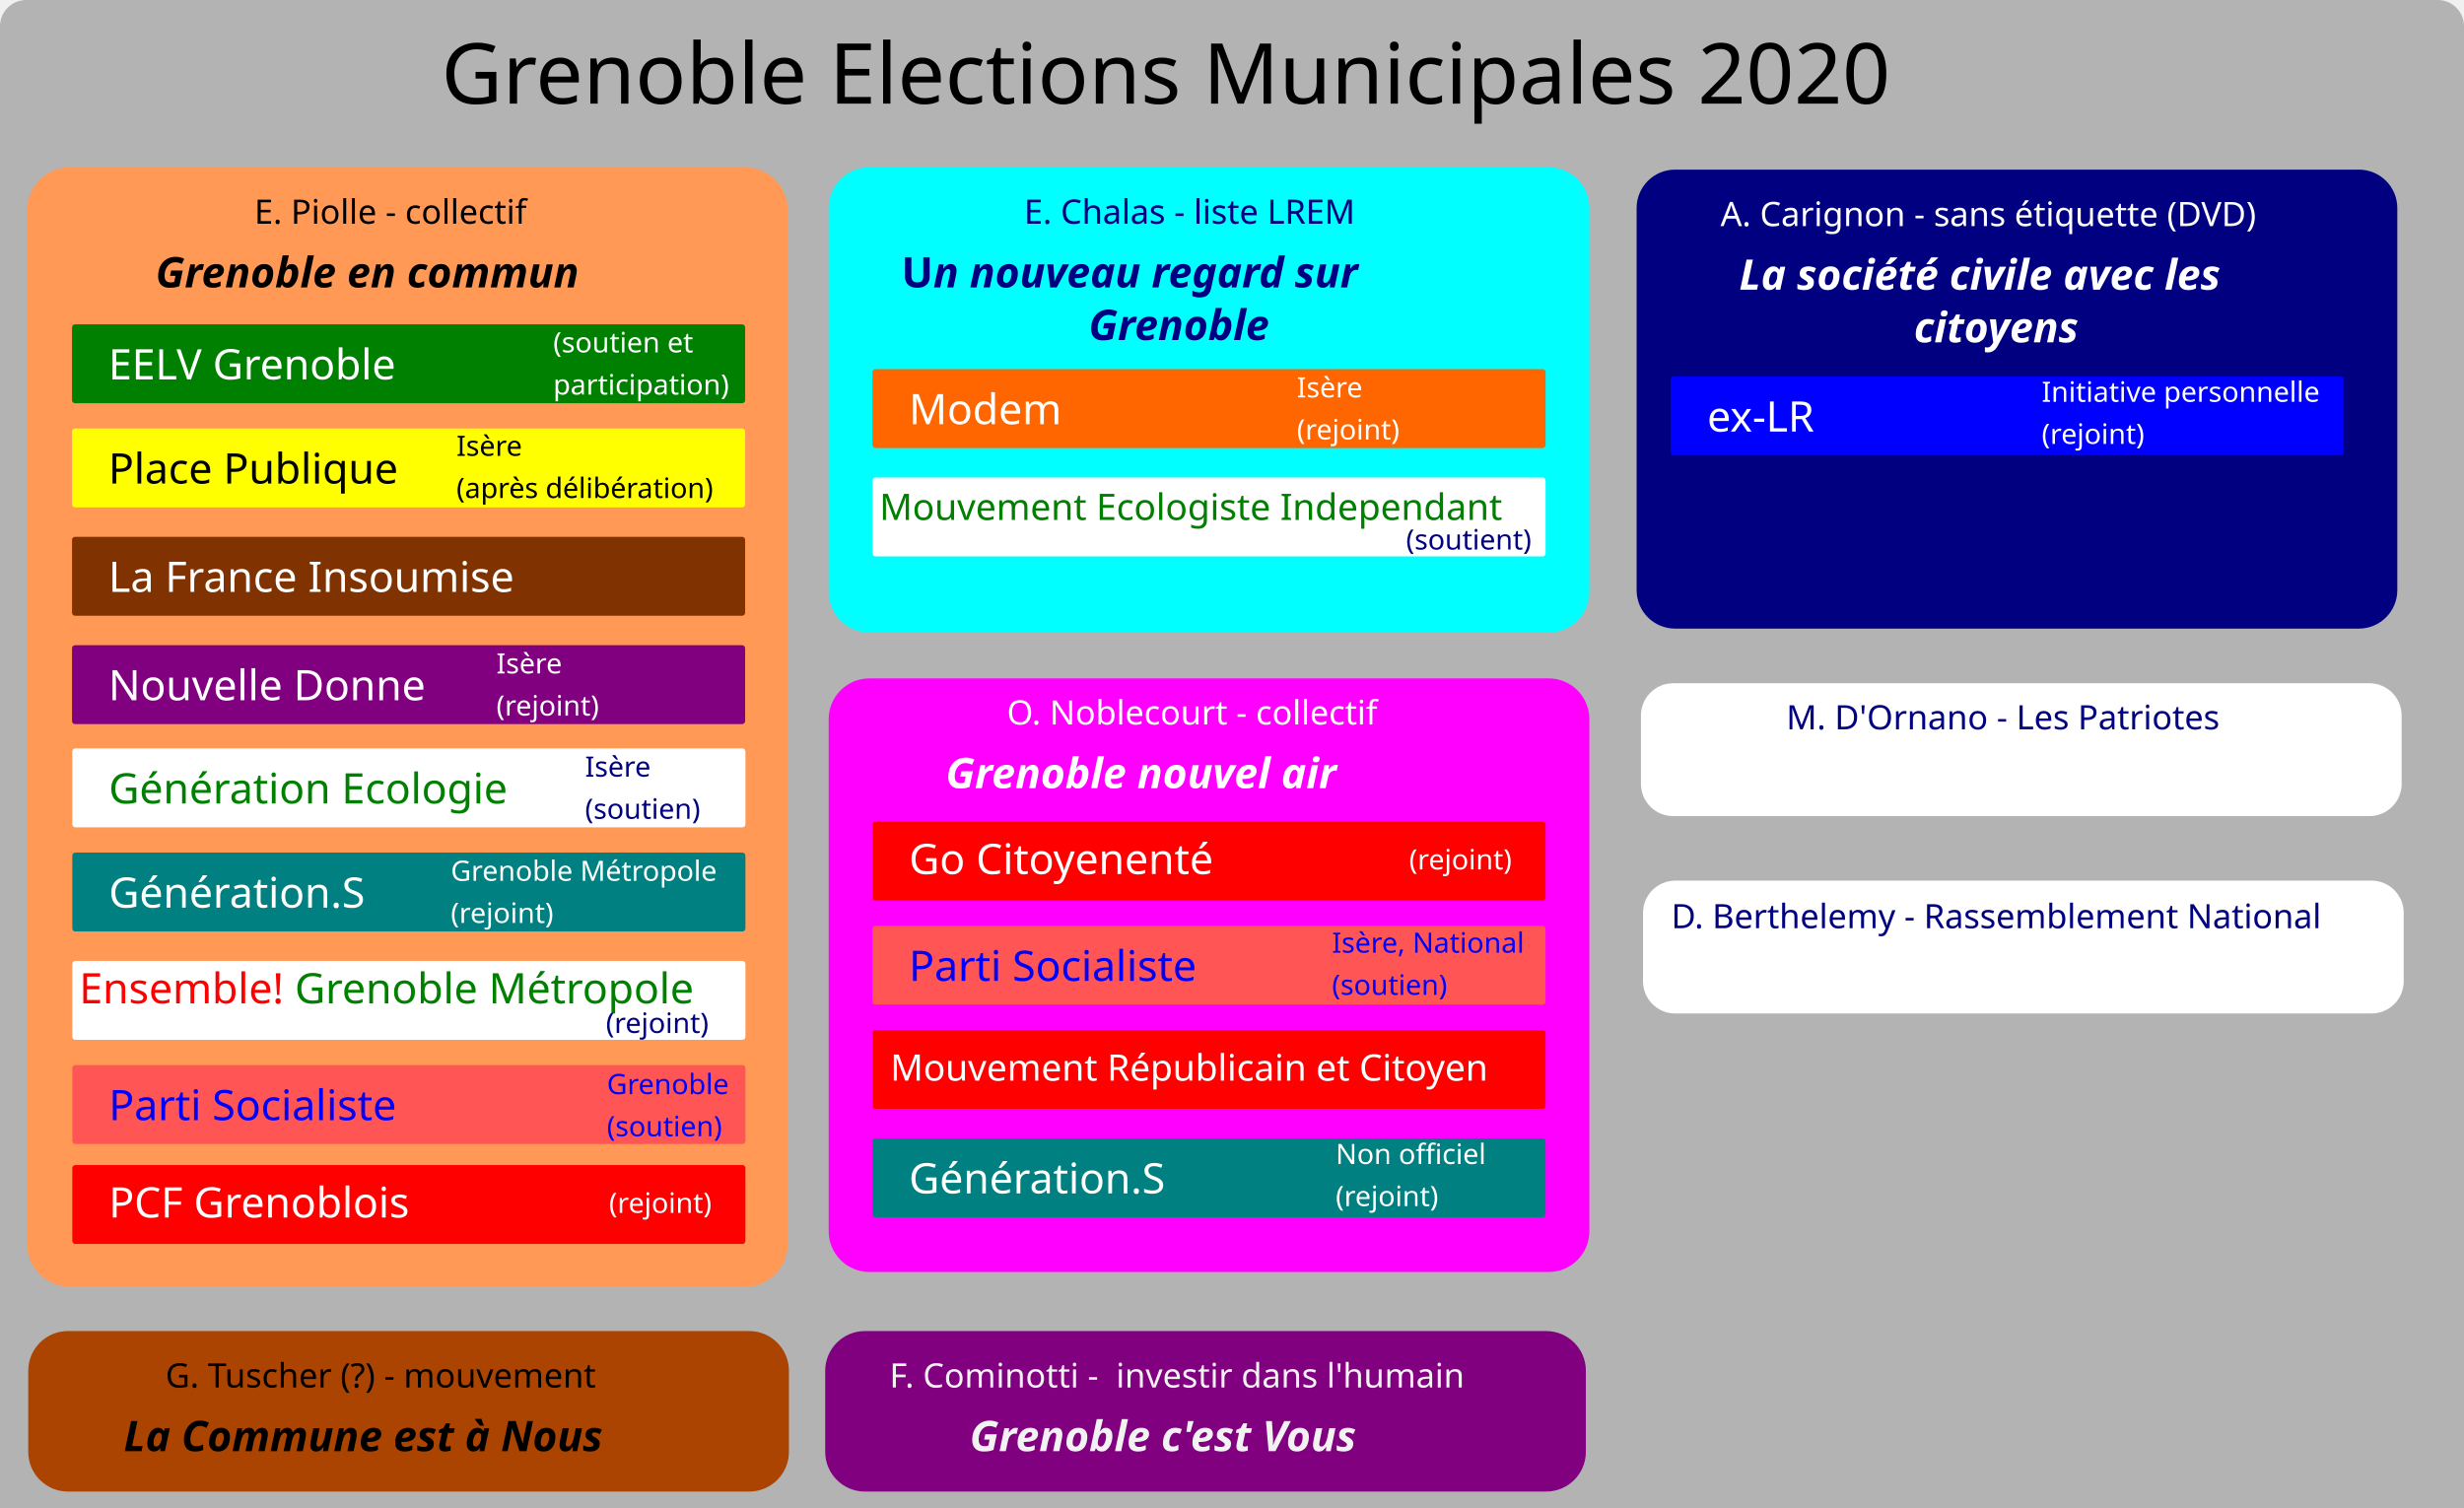
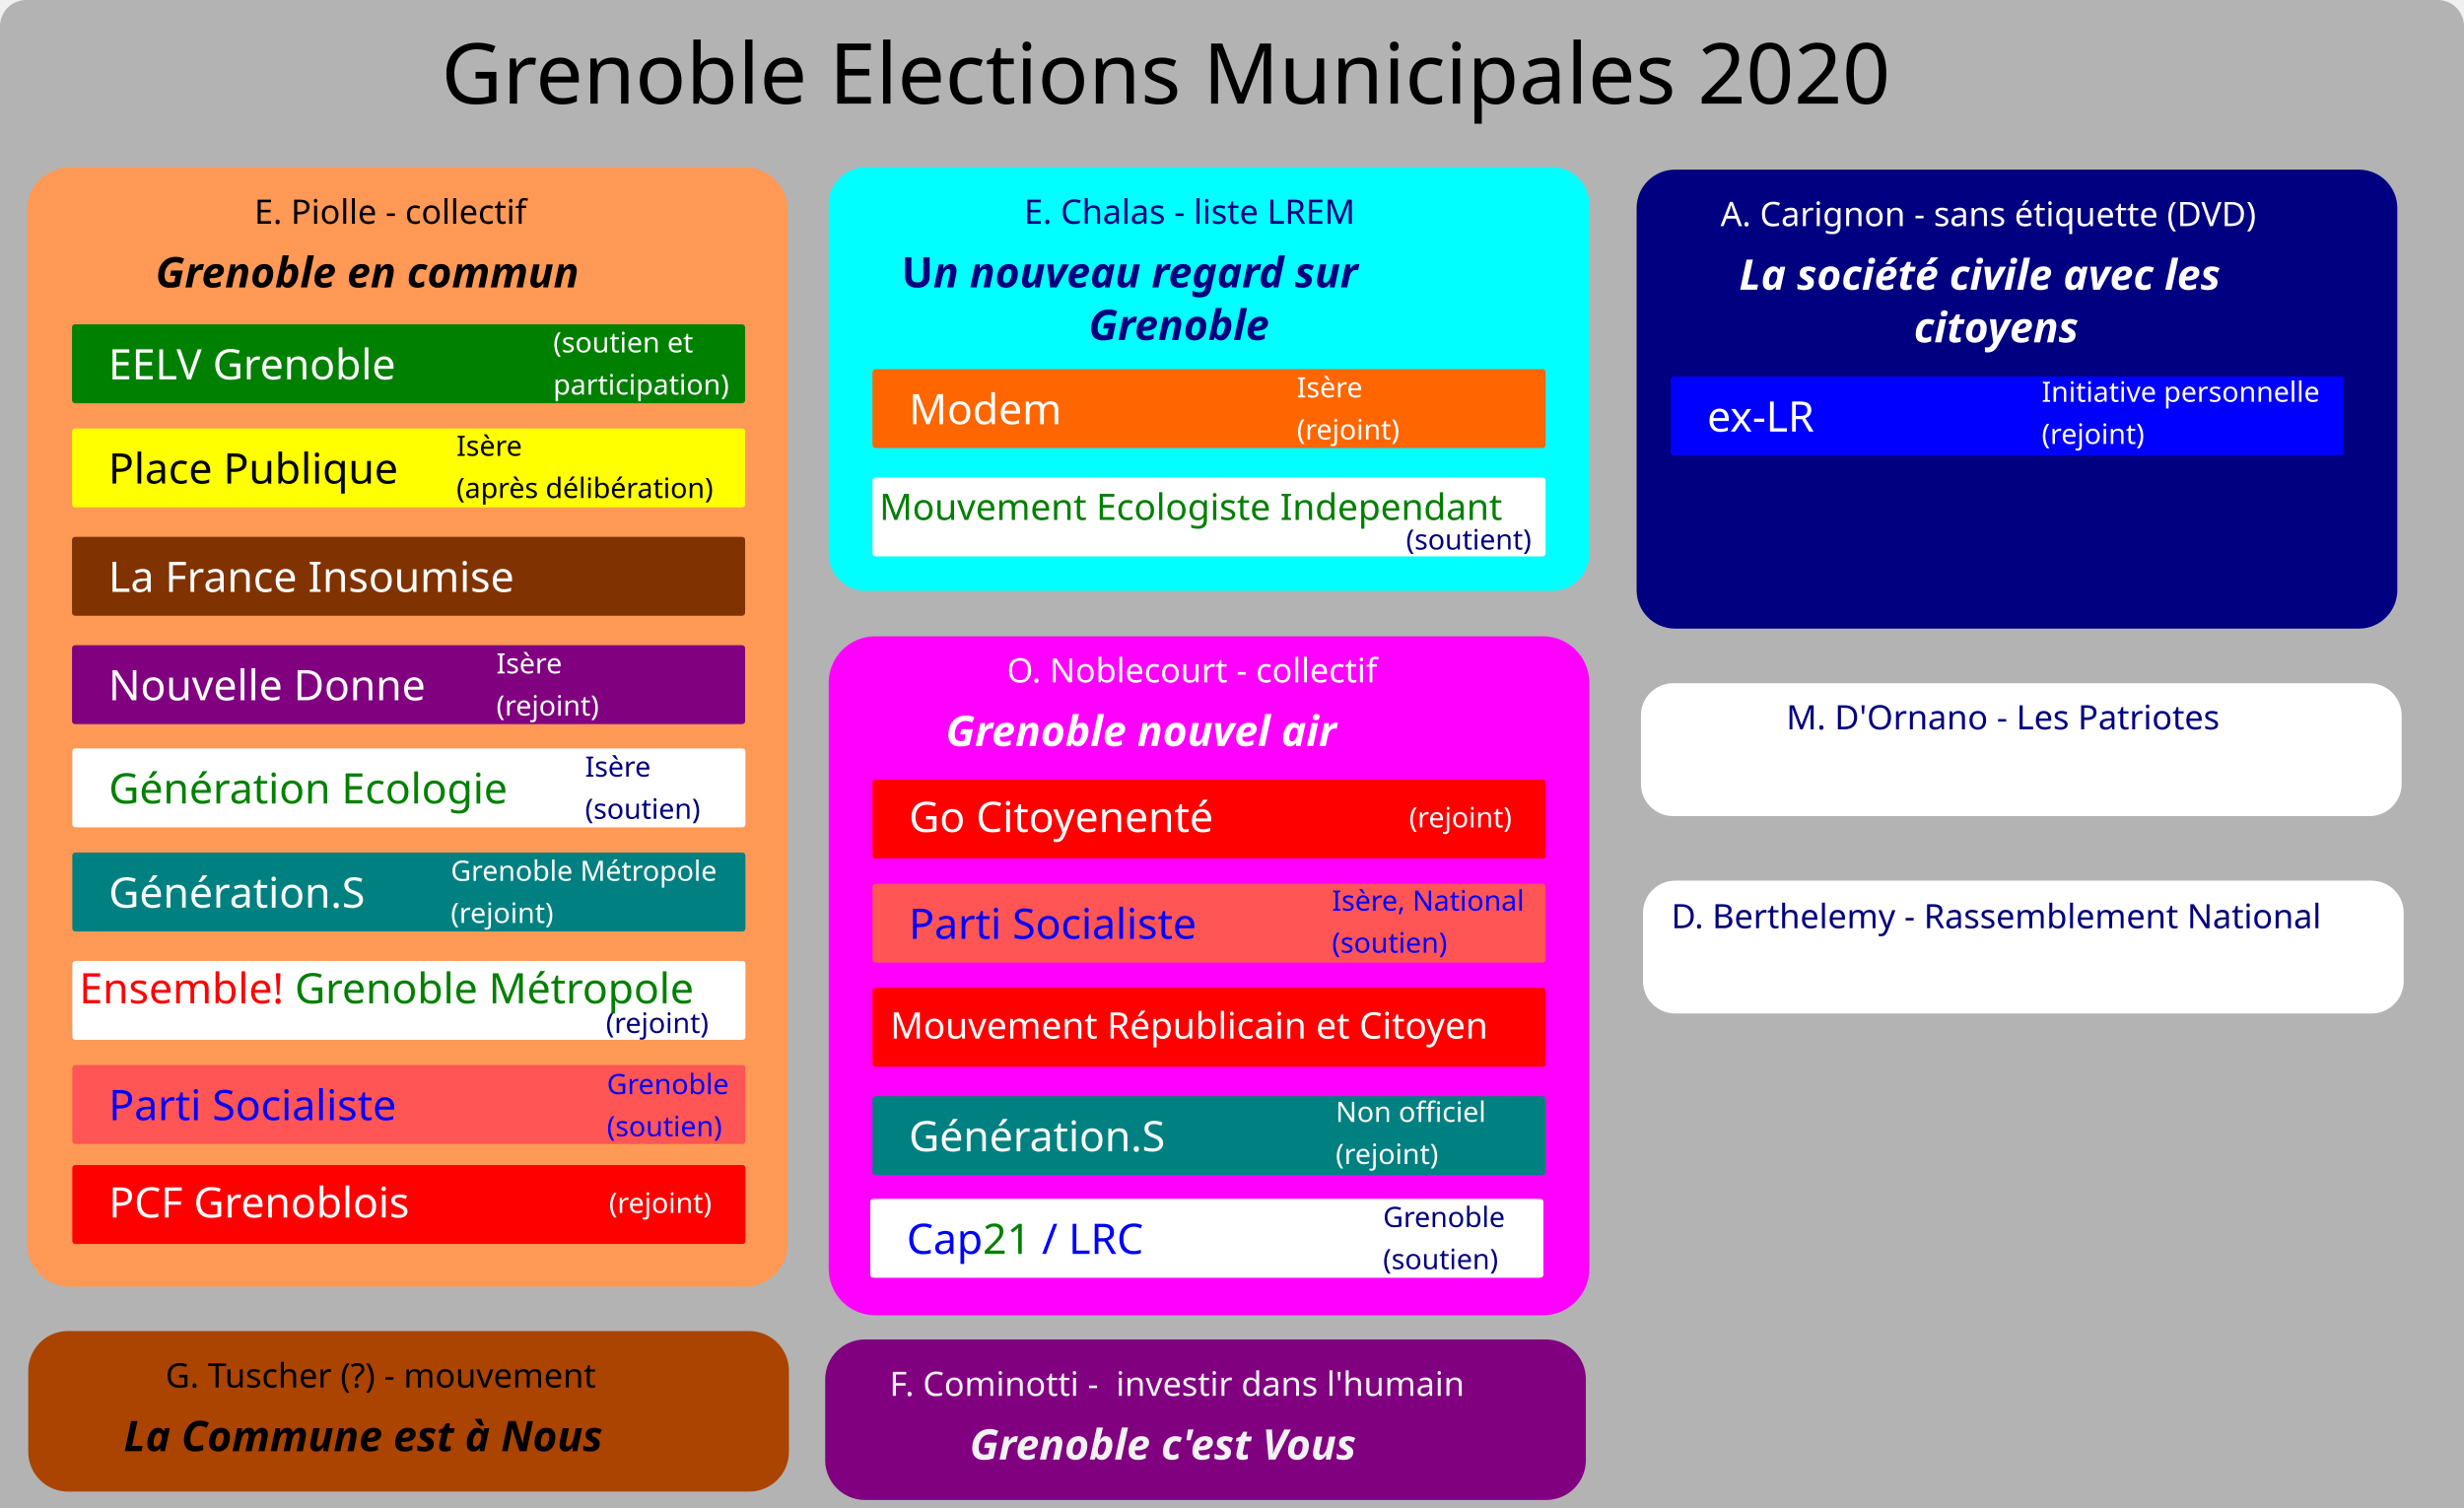
<svg xmlns="http://www.w3.org/2000/svg" width="309.641mm" height="189.4mm" viewBox="0 0 309.641 189.4" version="1.1" id="svg8">
  <defs id="defs2">
    <marker style="overflow:visible;" id="Arrow2Lend" refX="0.0" refY="0.0" orient="auto">
      <path transform="scale(1.1) rotate(180) translate(1,0)" d="M 8.719,4.034 L -2.207,0.016 L 8.719,-4.002 C 6.973,-1.63 6.983,1.616 8.719,4.034 z " style="fill-rule:evenodd;stroke-width:0.625;stroke-linejoin:round;stroke:#000000;stroke-opacity:1;fill:#000000;fill-opacity:1" id="path1338" />
    </marker>
    <marker style="overflow:visible" id="Arrow2Lstart" refX="0.0" refY="0.0" orient="auto">
      <path transform="scale(1.1) translate(1,0)" d="M 8.719,4.034 L -2.207,0.016 L 8.719,-4.002 C 6.973,-1.63 6.983,1.616 8.719,4.034 z " style="fill-rule:evenodd;stroke-width:0.625;stroke-linejoin:round;stroke:#000000;stroke-opacity:1;fill:#000000;fill-opacity:1" id="path1335" />
    </marker>
  </defs>
  <g transform="translate(-3.993841,-8.021178)" id="layer1">
    <rect ry="3.296" y="8.021" x="3.994" height="210.279" width="309.641" id="rect1052" style="fill:#b3b3b3;stroke-width:0.276" />
    <text xml:space="preserve" style="font-style:normal;font-weight:normal;font-size:10.583px;line-height:1.25;font-family:sans-serif;fill:#000000;fill-opacity:1;stroke:none;stroke-width:0.265" x="59.446" y="21.039" id="text12">
      <tspan id="tspan10" x="59.446" y="21.039" style="stroke-width:0.265">Grenoble Elections Municipales 2020</tspan>
    </text>
    <rect style="fill:#ff9955;fill-rule:evenodd;stroke-width:0.239" id="rect14" width="95.592" height="140.675" x="7.399" y="29.043" ry="5.389" />
    <text xml:space="preserve" style="font-style:normal;font-weight:normal;font-size:5.292px;line-height:1.25;font-family:sans-serif;fill:#000000;fill-opacity:1;stroke:none;stroke-width:0.265" x="23.552" y="44.137" id="text18">
      <tspan id="tspan16" x="23.552" y="44.137" style="font-style:italic;font-variant:normal;font-weight:bold;font-stretch:normal;font-family:sans-serif;-inkscape-font-specification:'sans-serif Bold Italic';stroke-width:0.265">Grenoble en commun</tspan>
    </text>
    <text xml:space="preserve" style="font-style:normal;font-weight:normal;font-size:4.233px;line-height:1.25;font-family:sans-serif;fill:#000000;fill-opacity:1;stroke:none;stroke-width:0.265" x="35.961" y="36.133" id="text22">
      <tspan id="tspan20" x="35.961" y="36.133" style="stroke-width:0.265">E. Piolle - collectif</tspan>
    </text>
-     <rect ry="5.101" y="29.043" x="108.131" height="58.464" width="95.592" id="rect14-2" style="fill:#00ffff;fill-rule:evenodd;stroke-width:0.154" />
+     <rect ry="4.644" y="29.043" x="108.131" height="53.225" width="95.592" id="rect14-2" style="fill:#00ffff;fill-rule:evenodd;stroke-width:0.147" />
    <text id="text18-9" y="44.137" x="155.584" style="font-style:normal;font-weight:normal;font-size:5.292px;line-height:1.25;font-family:sans-serif;text-align:center;text-anchor:middle;fill:#000080;fill-opacity:1;stroke:none;stroke-width:0.265" xml:space="preserve">
      <tspan style="font-style:normal;font-variant:normal;font-weight:bold;font-stretch:normal;font-family:sans-serif;-inkscape-font-specification:'sans-serif Bold';text-align:center;text-anchor:middle;fill:#000080;stroke-width:0.265" y="44.137" x="155.584" id="tspan16-8">U<tspan style="font-style:italic;font-variant:normal;font-weight:bold;font-stretch:normal;font-family:sans-serif;-inkscape-font-specification:'sans-serif Bold Italic';fill:#000080" id="tspan53">n nouveau regard sur</tspan>
      </tspan>
      <tspan style="font-style:italic;font-variant:normal;font-weight:bold;font-stretch:normal;font-family:sans-serif;-inkscape-font-specification:'sans-serif Bold Italic';text-align:center;text-anchor:middle;fill:#000080;stroke-width:0.265" y="50.751" x="155.584" id="tspan51">Grenoble</tspan>
    </text>
    <text id="text22-2" y="36.133" x="132.687" style="font-style:normal;font-weight:normal;font-size:4.233px;line-height:1.25;font-family:sans-serif;fill:#000080;fill-opacity:1;stroke:none;stroke-width:0.265" xml:space="preserve">
      <tspan style="fill:#000080;stroke-width:0.265" y="36.133" x="132.687" id="tspan20-0">E. Chalas - liste LREM</tspan>
    </text>
    <rect style="fill:#000080;fill-rule:evenodd;stroke-width:0.153" id="rect14-2-5" width="95.592" height="57.678" x="209.661" y="29.337" ry="4.829" />
    <text xml:space="preserve" style="font-style:normal;font-weight:normal;font-size:5.292px;line-height:1.25;font-family:sans-serif;text-align:center;text-anchor:middle;fill:#ffffff;fill-opacity:1;stroke:none;stroke-width:0.265" x="258.285" y="44.43" id="text18-9-8">
      <tspan id="tspan51-5" x="258.285" y="44.43" style="font-style:italic;font-variant:normal;font-weight:bold;font-stretch:normal;font-family:sans-serif;-inkscape-font-specification:'sans-serif Bold Italic';text-align:center;text-anchor:middle;fill:#ffffff;stroke-width:0.265">La société civile avec les </tspan>
      <tspan id="tspan93" x="258.285" y="51.045" style="font-style:italic;font-variant:normal;font-weight:bold;font-stretch:normal;font-family:sans-serif;-inkscape-font-specification:'sans-serif Bold Italic';text-align:center;text-anchor:middle;fill:#ffffff;stroke-width:0.265">citoyens</tspan>
    </text>
    <text xml:space="preserve" style="font-style:normal;font-weight:normal;font-size:4.233px;line-height:1.25;font-family:sans-serif;fill:#ffffff;fill-opacity:1;stroke:none;stroke-width:0.265" x="220.205" y="36.426" id="text22-2-1">
      <tspan id="tspan20-0-3" x="220.205" y="36.426" style="fill:#ffffff;stroke-width:0.265">A. Carignon - sans étiquette (DVD)</tspan>
    </text>
-     <rect style="fill:#ff00ff;fill-rule:evenodd;stroke-width:0.174" id="rect14-2-2" width="95.592" height="74.589" x="108.131" y="93.271" ry="5.109" />
-     <text xml:space="preserve" style="font-style:normal;font-weight:normal;font-size:5.292px;line-height:1.25;font-family:sans-serif;text-align:center;text-anchor:middle;fill:#ffffff;fill-opacity:1;stroke:none;stroke-width:0.265" x="155.65" y="107.067" id="text18-9-1">
-       <tspan id="tspan51-1" x="155.65" y="107.067" style="font-style:italic;font-variant:normal;font-weight:bold;font-stretch:normal;font-family:sans-serif;-inkscape-font-specification:'sans-serif Bold Italic';text-align:center;text-anchor:middle;fill:#ffffff;stroke-width:0.265">Grenoble nouvel air<tspan style="font-style:normal;font-variant:normal;font-weight:bold;font-stretch:normal;font-family:sans-serif;-inkscape-font-specification:'sans-serif Bold';text-align:center;text-anchor:middle;fill:#ffffff;stroke-width:0.265" id="tspan128" />
+     <rect style="fill:#ff00ff;fill-rule:evenodd;stroke-width:0.186" id="rect14-2-2" width="95.592" height="85.329" x="108.131" y="87.979" ry="5.845" />
+     <text xml:space="preserve" style="font-style:normal;font-weight:normal;font-size:5.292px;line-height:1.25;font-family:sans-serif;text-align:center;text-anchor:middle;fill:#ffffff;fill-opacity:1;stroke:none;stroke-width:0.265" x="155.65" y="101.776" id="text18-9-1">
+       <tspan id="tspan51-1" x="155.65" y="101.776" style="font-style:italic;font-variant:normal;font-weight:bold;font-stretch:normal;font-family:sans-serif;-inkscape-font-specification:'sans-serif Bold Italic';text-align:center;text-anchor:middle;fill:#ffffff;stroke-width:0.265">Grenoble nouvel air<tspan style="font-style:normal;font-variant:normal;font-weight:bold;font-stretch:normal;font-family:sans-serif;-inkscape-font-specification:'sans-serif Bold';text-align:center;text-anchor:middle;fill:#ffffff;stroke-width:0.265" id="tspan128" />
      </tspan>
    </text>
-     <text xml:space="preserve" style="font-style:normal;font-weight:normal;font-size:4.233px;line-height:1.25;font-family:sans-serif;fill:#ffffff;fill-opacity:1;stroke:none;stroke-width:0.265" x="130.525" y="99.063" id="text22-2-8">
-       <tspan id="tspan20-0-7" x="130.525" y="99.063" style="fill:#ffffff;stroke-width:0.265">O. Noblecourt - collectif</tspan>
+     <text xml:space="preserve" style="font-style:normal;font-weight:normal;font-size:4.233px;line-height:1.25;font-family:sans-serif;fill:#ffffff;fill-opacity:1;stroke:none;stroke-width:0.265" x="130.525" y="93.772" id="text22-2-8">
+       <tspan id="tspan20-0-7" x="130.525" y="93.772" style="fill:#ffffff;stroke-width:0.265">O. Noblecourt - collectif</tspan>
    </text>
    <rect ry="0.38" y="48.777" x="13.044" height="9.914" width="84.589" id="rect14-3" style="fill:#008000;fill-rule:evenodd;stroke-width:0.06" />
    <text xml:space="preserve" style="font-style:normal;font-weight:normal;font-size:5.292px;line-height:1.25;font-family:sans-serif;fill:#000000;fill-opacity:1;stroke:none;stroke-width:0.265" x="17.616" y="55.696" id="text125">
      <tspan id="tspan123" x="17.616" y="55.696" style="fill:#ffffff;stroke-width:0.265">EELV Grenoble</tspan>
    </text>
    <rect style="fill:#ffff00;fill-rule:evenodd;stroke-width:0.06" id="rect14-3-9" width="84.589" height="9.914" x="13.044" y="61.866" ry="0.38" />
    <text id="text125-1" y="68.785" x="17.616" style="font-style:normal;font-weight:normal;font-size:5.292px;line-height:1.25;font-family:sans-serif;fill:#000000;fill-opacity:1;stroke:none;stroke-width:0.265" xml:space="preserve">
      <tspan style="fill:#000000;stroke-width:0.265" y="68.785" x="17.616" id="tspan123-7">Place Publique</tspan>
    </text>
    <text xml:space="preserve" style="font-size:4.233px;line-height:1.25;font-family:sans-serif;stroke-width:0.265" x="61.357" y="65.307" id="text150">
      <tspan id="tspan148" x="61.357" y="65.307" style="font-size:3.528px;stroke-width:0.265">Isère</tspan>
      <tspan x="61.357" y="70.598" style="font-size:3.528px;stroke-width:0.265" id="tspan152">(après délibération)</tspan>
    </text>
    <rect ry="0.38" y="75.483" x="13.044" height="9.914" width="84.589" id="rect14-3-9-0" style="fill:#803300;fill-rule:evenodd;stroke-width:0.06" />
    <text xml:space="preserve" style="font-style:normal;font-weight:normal;font-size:5.292px;line-height:1.25;font-family:sans-serif;fill:#ffffff;fill-opacity:1;stroke:none;stroke-width:0.265" x="17.616" y="82.403" id="text125-1-9">
      <tspan id="tspan123-7-5" x="17.616" y="82.403" style="fill:#ffffff;stroke-width:0.265">La France Insoumise</tspan>
    </text>
    <rect style="fill:#800080;fill-rule:evenodd;stroke-width:0.06" id="rect14-3-9-0-0" width="84.589" height="9.914" x="13.044" y="89.101" ry="0.38" />
    <text id="text125-1-9-3" y="96.02" x="17.616" style="font-style:normal;font-weight:normal;font-size:5.292px;line-height:1.25;font-family:sans-serif;fill:#ffffff;fill-opacity:1;stroke:none;stroke-width:0.265" xml:space="preserve">
      <tspan style="fill:#ffffff;stroke-width:0.265" y="96.02" x="17.616" id="tspan123-7-5-9">Nouvelle Donne</tspan>
    </text>
    <text id="text150-3" y="92.65" x="66.366" style="font-size:4.233px;line-height:1.25;font-family:sans-serif;fill:#ffffff;stroke-width:0.265" xml:space="preserve">
      <tspan style="font-size:3.528px;fill:#ffffff;stroke-width:0.265" y="92.65" x="66.366" id="tspan148-7">Isère</tspan>
      <tspan id="tspan152-8" style="font-size:3.528px;fill:#ffffff;stroke-width:0.265" y="97.942" x="66.366">(rejoint)</tspan>
    </text>
    <rect ry="0.38" y="102.071" x="13.081" height="9.914" width="84.589" id="rect14-3-9-0-0-4" style="fill:#ffffff;fill-rule:evenodd;stroke-width:0.06" />
    <text xml:space="preserve" style="font-style:normal;font-weight:normal;font-size:5.292px;line-height:1.25;font-family:sans-serif;fill:#008000;fill-opacity:1;stroke:none;stroke-width:0.265" x="17.653" y="108.99" id="text125-1-9-3-9">
      <tspan id="tspan123-7-5-9-1" x="17.653" y="108.99" style="fill:#008000;stroke-width:0.265">Génération Ecologie</tspan>
    </text>
    <text xml:space="preserve" style="font-size:4.233px;line-height:1.25;font-family:sans-serif;fill:#000080;stroke-width:0.265" x="77.515" y="105.62" id="text150-3-7">
      <tspan id="tspan148-7-5" x="77.515" y="105.62" style="font-size:3.528px;fill:#000080;stroke-width:0.265">Isère</tspan>
      <tspan x="77.515" y="110.911" style="font-size:3.528px;fill:#000080;stroke-width:0.265" id="tspan152-8-5">(soutien)</tspan>
    </text>
    <rect ry="0.38" y="54.409" x="113.632" height="9.914" width="84.589" id="rect14-3-9-0-0-45" style="fill:#ff6600;fill-rule:evenodd;stroke-width:0.06" />
    <text xml:space="preserve" style="font-style:normal;font-weight:normal;font-size:5.292px;line-height:1.25;font-family:sans-serif;fill:#ffffff;fill-opacity:1;stroke:none;stroke-width:0.265" x="118.21" y="61.328" id="text125-1-9-3-8">
      <tspan id="tspan123-7-5-9-6" x="118.21" y="61.328" style="fill:#ffffff;stroke-width:0.265">Modem</tspan>
    </text>
    <text xml:space="preserve" style="font-size:4.233px;line-height:1.25;font-family:sans-serif;fill:#ffffff;stroke-width:0.265" x="166.96" y="57.958" id="text150-3-2">
      <tspan id="tspan148-7-51" x="166.96" y="57.958" style="font-size:3.528px;fill:#ffffff;stroke-width:0.265">Isère</tspan>
      <tspan x="166.96" y="63.25" style="font-size:3.528px;fill:#ffffff;stroke-width:0.265" id="tspan152-8-3">(rejoint)</tspan>
    </text>
-     <rect style="fill:#ff0000;fill-rule:evenodd;stroke-width:0.06" id="rect14-3-9-0-0-45-9" width="84.589" height="9.914" x="113.632" y="111.272" ry="0.38" />
-     <text id="text125-1-9-3-8-3" y="117.862" x="118.21" style="font-style:normal;font-weight:normal;font-size:5.292px;line-height:1.25;font-family:sans-serif;fill:#ffffff;fill-opacity:1;stroke:none;stroke-width:0.265" xml:space="preserve">
-       <tspan style="fill:#ffffff;stroke-width:0.265" y="117.862" x="118.21" id="tspan123-7-5-9-6-4">Go Citoyenenté</tspan>
-     </text>
-     <text id="text150-3-2-1" y="117.282" x="181.07" style="font-size:4.233px;line-height:1.25;font-family:sans-serif;fill:#ffffff;stroke-width:0.265" xml:space="preserve">
-       <tspan id="tspan152-8-3-5" style="font-size:3.528px;fill:#ffffff;stroke-width:0.265" y="117.282" x="181.07">(rejoint)</tspan>
+     <rect style="fill:#ff0000;fill-rule:evenodd;stroke-width:0.06" id="rect14-3-9-0-0-45-9" width="84.589" height="9.914" x="113.632" y="105.98" ry="0.38" />
+     <text id="text125-1-9-3-8-3" y="112.57" x="118.21" style="font-style:normal;font-weight:normal;font-size:5.292px;line-height:1.25;font-family:sans-serif;fill:#ffffff;fill-opacity:1;stroke:none;stroke-width:0.265" xml:space="preserve">
+       <tspan style="fill:#ffffff;stroke-width:0.265" y="112.57" x="118.21" id="tspan123-7-5-9-6-4">Go Citoyenenté</tspan>
+     </text>
+     <text id="text150-3-2-1" y="111.99" x="181.07" style="font-size:4.233px;line-height:1.25;font-family:sans-serif;fill:#ffffff;stroke-width:0.265" xml:space="preserve">
+       <tspan id="tspan152-8-3-5" style="font-size:3.528px;fill:#ffffff;stroke-width:0.265" y="111.99" x="181.07">(rejoint)</tspan>
    </text>
    <rect ry="4.045" y="93.881" x="210.204" height="16.695" width="95.592" id="rect14-2-2-5" style="fill:#ffffff;fill-rule:evenodd;stroke-width:0.082" />
    <text id="text22-2-8-0" y="99.673" x="228.471" style="font-style:normal;font-weight:normal;font-size:4.233px;line-height:1.25;font-family:sans-serif;fill:#000080;fill-opacity:1;stroke:none;stroke-width:0.265" xml:space="preserve">
      <tspan style="fill:#000080;stroke-width:0.265" y="99.673" x="228.471" id="tspan20-0-7-6">M. D'Ornano - Les Patriotes</tspan>
    </text>
    <rect ry="0.38" y="115.16" x="13.081" height="9.914" width="84.589" id="rect14-3-9-0-0-7" style="fill:#008080;fill-rule:evenodd;stroke-width:0.06" />
    <text xml:space="preserve" style="font-style:normal;font-weight:normal;font-size:5.292px;line-height:1.25;font-family:sans-serif;fill:#ffffff;fill-opacity:1;stroke:none;stroke-width:0.265" x="17.653" y="122.079" id="text125-1-9-3-7">
      <tspan id="tspan123-7-5-9-9" x="17.653" y="122.079" style="fill:#ffffff;stroke-width:0.265">Génération.S</tspan>
    </text>
    <text xml:space="preserve" style="font-size:4.233px;line-height:1.25;font-family:sans-serif;fill:#ffffff;stroke-width:0.265" x="60.639" y="118.708" id="text150-3-5">
      <tspan id="tspan148-7-3" x="60.639" y="118.708" style="font-size:3.528px;fill:#ffffff;stroke-width:0.265">Grenoble Métropole</tspan>
      <tspan x="60.639" y="124" style="font-size:3.528px;fill:#ffffff;stroke-width:0.265" id="tspan152-8-33">(rejoint)</tspan>
    </text>
    <rect style="fill:#ffffff;fill-rule:evenodd;stroke-width:0.06" id="rect14-3-9-0-0-4-3" width="84.589" height="9.914" x="13.081" y="128.777" ry="0.38" />
    <text id="text125-1-9-3-9-5" y="134.109" x="13.948" style="font-style:normal;font-weight:normal;font-size:5.292px;line-height:1.25;font-family:sans-serif;fill:#ff0000;fill-opacity:1;stroke:none;stroke-width:0.265" xml:space="preserve">
      <tspan style="fill:#ff0000;stroke-width:0.265" y="134.109" x="13.948" id="tspan123-7-5-9-1-0">Ensemble! <tspan id="tspan1154" style="fill:#008000">Grenoble Métropole</tspan>
      </tspan>
    </text>
    <text id="text150-3-7-2" y="137.827" x="80.135" style="font-size:4.233px;line-height:1.25;font-family:sans-serif;fill:#000080;stroke-width:0.265" xml:space="preserve">
      <tspan id="tspan152-8-5-2" style="font-size:3.528px;fill:#000080;stroke-width:0.265" y="137.827" x="80.135">(rejoint)</tspan>
    </text>
    <rect style="fill:#ffffff;fill-rule:evenodd;stroke-width:0.082" id="rect14-2-2-5-6" width="95.592" height="16.695" x="210.466" y="118.686" ry="4.045" />
-     <rect ry="0.38" y="124.361" x="113.632" height="9.914" width="84.589" id="rect14-3-9-0-0-45-9-9" style="fill:#ff5555;fill-opacity:1;fill-rule:evenodd;stroke-width:0.06" />
-     <text xml:space="preserve" style="font-style:normal;font-weight:normal;font-size:5.292px;line-height:1.25;font-family:sans-serif;fill:#0000ff;fill-opacity:1;stroke:none;stroke-width:0.265" x="118.21" y="131.288" id="text125-1-9-3-8-3-0">
-       <tspan id="tspan123-7-5-9-6-4-7" x="118.21" y="131.288" style="fill:#0000ff;stroke-width:0.265">Parti Socialiste</tspan>
-     </text>
-     <text xml:space="preserve" style="font-size:4.233px;line-height:1.25;font-family:sans-serif;fill:#0000ff;stroke-width:0.265" x="171.377" y="127.746" id="text150-3-2-1-1">
-       <tspan x="171.377" y="127.746" style="font-size:3.528px;fill:#0000ff;stroke-width:0.265" id="tspan152-8-3-5-6">Isère, National</tspan>
-       <tspan id="tspan1267" x="171.377" y="133.037" style="font-size:3.528px;fill:#0000ff;stroke-width:0.265">(soutien)</tspan>
+     <rect ry="0.38" y="119.069" x="113.632" height="9.914" width="84.589" id="rect14-3-9-0-0-45-9-9" style="fill:#ff5555;fill-opacity:1;fill-rule:evenodd;stroke-width:0.06" />
+     <text xml:space="preserve" style="font-style:normal;font-weight:normal;font-size:5.292px;line-height:1.25;font-family:sans-serif;fill:#0000ff;fill-opacity:1;stroke:none;stroke-width:0.265" x="118.21" y="125.996" id="text125-1-9-3-8-3-0">
+       <tspan id="tspan123-7-5-9-6-4-7" x="118.21" y="125.996" style="fill:#0000ff;stroke-width:0.265">Parti Socialiste</tspan>
+     </text>
+     <text xml:space="preserve" style="font-size:4.233px;line-height:1.25;font-family:sans-serif;fill:#0000ff;stroke-width:0.265" x="171.377" y="122.454" id="text150-3-2-1-1">
+       <tspan x="171.377" y="122.454" style="font-size:3.528px;fill:#0000ff;stroke-width:0.265" id="tspan152-8-3-5-6">Isère, National</tspan>
+       <tspan id="tspan1267" x="171.377" y="127.746" style="font-size:3.528px;fill:#0000ff;stroke-width:0.265">(soutien)</tspan>
    </text>
    <rect style="fill:#ff5555;fill-rule:evenodd;stroke-width:0.06" id="rect14-3-9-0-0-45-9-9-2" width="84.589" height="9.914" x="13.081" y="141.866" ry="0.38" />
    <text id="text125-1-9-3-8-3-0-8" y="148.785" x="17.659" style="font-style:normal;font-weight:normal;font-size:5.292px;line-height:1.25;font-family:sans-serif;fill:#0000ff;fill-opacity:1;stroke:none;stroke-width:0.265" xml:space="preserve">
      <tspan style="fill:#0000ff;stroke-width:0.265" y="148.785" x="17.659" id="tspan123-7-5-9-6-4-7-2">Parti Socialiste</tspan>
    </text>
    <text id="text150-3-2-1-1-4" y="145.518" x="80.257" style="font-size:4.233px;line-height:1.25;font-family:sans-serif;fill:#0000ff;stroke-width:0.265" xml:space="preserve">
      <tspan id="tspan152-8-3-5-6-8" style="font-size:3.528px;fill:#0000ff;stroke-width:0.265" y="145.518" x="80.257">Grenoble</tspan>
      <tspan style="font-size:3.528px;fill:#0000ff;stroke-width:0.265" y="150.81" x="80.257" id="tspan1267-3">(soutien)</tspan>
    </text>
-     <rect ry="0.38" y="137.449" x="113.632" height="9.914" width="84.589" id="rect14-3-9-0-0-45-9-3" style="fill:#ff0000;fill-rule:evenodd;stroke-width:0.06" />
-     <text xml:space="preserve" style="font-style:normal;font-weight:normal;font-size:4.586px;line-height:1.25;font-family:sans-serif;fill:#ffffff;fill-opacity:1;stroke:none;stroke-width:0.265" x="115.862" y="143.821" id="text125-1-9-3-8-3-9">
-       <tspan id="tspan123-7-5-9-6-4-9" x="115.862" y="143.821" style="fill:#ffffff;stroke-width:0.265">Mouvement Républicain et Citoyen</tspan>
-     </text>
-     <rect style="fill:#008080;fill-rule:evenodd;stroke-width:0.06" id="rect14-3-9-0-0-7-6" width="84.589" height="9.914" x="113.632" y="151.067" ry="0.38" />
-     <text id="text125-1-9-3-7-5" y="157.986" x="118.204" style="font-style:normal;font-weight:normal;font-size:5.292px;line-height:1.25;font-family:sans-serif;fill:#ffffff;fill-opacity:1;stroke:none;stroke-width:0.265" xml:space="preserve">
-       <tspan style="fill:#ffffff;stroke-width:0.265" y="157.986" x="118.204" id="tspan123-7-5-9-9-9">Génération.S</tspan>
-     </text>
-     <text id="text150-3-5-5" y="154.293" x="171.838" style="font-size:4.233px;line-height:1.25;font-family:sans-serif;fill:#ffffff;stroke-width:0.265" xml:space="preserve">
-       <tspan style="font-size:3.528px;fill:#ffffff;stroke-width:0.265" y="154.293" x="171.838" id="tspan148-7-3-4">Non officiel</tspan>
-       <tspan id="tspan152-8-33-9" style="font-size:3.528px;fill:#ffffff;stroke-width:0.265" y="159.585" x="171.838">(rejoint)</tspan>
+     <rect ry="0.38" y="132.158" x="113.632" height="9.914" width="84.589" id="rect14-3-9-0-0-45-9-3" style="fill:#ff0000;fill-rule:evenodd;stroke-width:0.06" />
+     <text xml:space="preserve" style="font-style:normal;font-weight:normal;font-size:4.586px;line-height:1.25;font-family:sans-serif;fill:#ffffff;fill-opacity:1;stroke:none;stroke-width:0.265" x="115.862" y="138.53" id="text125-1-9-3-8-3-9">
+       <tspan id="tspan123-7-5-9-6-4-9" x="115.862" y="138.53" style="fill:#ffffff;stroke-width:0.265">Mouvement Républicain et Citoyen</tspan>
+     </text>
+     <rect style="fill:#008080;fill-rule:evenodd;stroke-width:0.06" id="rect14-3-9-0-0-7-6" width="84.589" height="9.914" x="113.632" y="145.775" ry="0.38" />
+     <text id="text125-1-9-3-7-5" y="152.695" x="118.204" style="font-style:normal;font-weight:normal;font-size:5.292px;line-height:1.25;font-family:sans-serif;fill:#ffffff;fill-opacity:1;stroke:none;stroke-width:0.265" xml:space="preserve">
+       <tspan style="fill:#ffffff;stroke-width:0.265" y="152.695" x="118.204" id="tspan123-7-5-9-9-9">Génération.S</tspan>
+     </text>
+     <text id="text150-3-5-5" y="149.002" x="171.838" style="font-size:4.233px;line-height:1.25;font-family:sans-serif;fill:#ffffff;stroke-width:0.265" xml:space="preserve">
+       <tspan style="font-size:3.528px;fill:#ffffff;stroke-width:0.265" y="149.002" x="171.838" id="tspan148-7-3-4">Non officiel</tspan>
+       <tspan id="tspan152-8-33-9" style="font-size:3.528px;fill:#ffffff;stroke-width:0.265" y="154.293" x="171.838">(rejoint)</tspan>
    </text>
    <rect ry="0.38" y="154.425" x="13.081" height="9.914" width="84.589" id="rect14-3-9-0-0-45-9-37" style="fill:#ff0000;fill-rule:evenodd;stroke-width:0.06" />
    <text xml:space="preserve" style="font-style:normal;font-weight:normal;font-size:5.292px;line-height:1.25;font-family:sans-serif;fill:#ffffff;fill-opacity:1;stroke:none;stroke-width:0.265" x="17.659" y="161.015" id="text125-1-9-3-8-3-90">
      <tspan id="tspan123-7-5-9-6-4-2" x="17.659" y="161.015" style="fill:#ffffff;stroke-width:0.265">PCF Grenoblois</tspan>
    </text>
    <text xml:space="preserve" style="font-size:4.233px;line-height:1.25;font-family:sans-serif;fill:#ffffff;stroke-width:0.265" x="80.519" y="160.435" id="text150-3-2-1-3">
      <tspan x="80.519" y="160.435" style="font-size:3.528px;fill:#ffffff;stroke-width:0.265" id="tspan152-8-3-5-9">(rejoint)</tspan>
    </text>
    <rect style="fill:#0000ff;fill-rule:evenodd;stroke-width:0.06" id="rect14-3-9-0-0-45-97" width="84.589" height="9.914" x="213.944" y="55.335" ry="0.38" />
    <text id="text125-1-9-3-8-0" y="62.255" x="218.523" style="font-style:normal;font-weight:normal;font-size:5.292px;line-height:1.25;font-family:sans-serif;fill:#ffffff;fill-opacity:1;stroke:none;stroke-width:0.265" xml:space="preserve">
      <tspan style="fill:#ffffff;stroke-width:0.265" y="62.255" x="218.523" id="tspan123-7-5-9-6-3">ex-LR</tspan>
    </text>
    <text id="text150-3-2-9" y="58.512" x="260.565" style="font-size:4.233px;line-height:1.25;font-family:sans-serif;fill:#ffffff;stroke-width:0.265" xml:space="preserve">
      <tspan style="font-size:3.528px;fill:#ffffff;stroke-width:0.265" y="58.512" x="260.565" id="tspan148-7-51-8">Initiative personnelle</tspan>
      <tspan id="tspan152-8-3-6" style="font-size:3.528px;fill:#ffffff;stroke-width:0.265" y="63.803" x="260.565">(rejoint)</tspan>
    </text>
    <rect ry="0.38" y="68.027" x="113.632" height="9.914" width="84.589" id="rect14-3-9-0-0-4-3-3" style="fill:#ffffff;fill-rule:evenodd;stroke-width:0.06" />
    <text xml:space="preserve" style="font-style:normal;font-weight:normal;font-size:4.586px;line-height:1.25;font-family:sans-serif;fill:#ff0000;fill-opacity:1;stroke:none;stroke-width:0.265" x="114.5" y="73.359" id="text125-1-9-3-9-5-6">
      <tspan id="tspan123-7-5-9-1-0-5" x="114.5" y="73.359" style="fill:#008000;stroke-width:0.265">Mouvement Ecologiste Independant</tspan>
    </text>
    <text xml:space="preserve" style="font-size:4.233px;line-height:1.25;font-family:sans-serif;fill:#000080;stroke-width:0.265" x="180.686" y="77.077" id="text150-3-7-2-8">
      <tspan x="180.686" y="77.077" style="font-size:3.528px;fill:#000080;stroke-width:0.265" id="tspan152-8-5-2-1">(soutient)</tspan>
    </text>
    <rect ry="4.995" y="175.285" x="7.543" height="20.172" width="95.592" id="rect14-38" style="fill:#aa4400;fill-rule:evenodd;stroke-width:0.09" />
    <text id="text18-4" y="190.378" x="19.533" style="font-style:normal;font-weight:normal;font-size:5.292px;line-height:1.25;font-family:sans-serif;fill:#000000;fill-opacity:1;stroke:none;stroke-width:0.265" xml:space="preserve">
      <tspan style="font-style:italic;font-variant:normal;font-weight:bold;font-stretch:normal;font-family:sans-serif;-inkscape-font-specification:'sans-serif Bold Italic';stroke-width:0.265" y="190.378" x="19.533" id="tspan16-0">La Commune est à Nous</tspan>
    </text>
    <text id="text22-0" y="182.374" x="24.784" style="font-style:normal;font-weight:normal;font-size:4.233px;line-height:1.25;font-family:sans-serif;fill:#000000;fill-opacity:1;stroke:none;stroke-width:0.265" xml:space="preserve">
      <tspan style="stroke-width:0.265" y="182.374" x="24.784" id="tspan20-9">G. Tuscher (?) - mouvement</tspan>
    </text>
    <text xml:space="preserve" style="font-style:normal;font-weight:normal;font-size:4.233px;line-height:1.25;font-family:sans-serif;fill:#000080;fill-opacity:1;stroke:none;stroke-width:0.265" x="214.016" y="124.663" id="text22-2-8-0-7">
      <tspan id="tspan20-0-7-6-6" x="214.016" y="124.663" style="fill:#000080;stroke-width:0.265">D. Berthelemy - Rassemblement National</tspan>
    </text>
    <text id="text150-3-7-1" y="52.308" x="73.513" style="font-size:4.233px;line-height:1.25;font-family:sans-serif;fill:#ffffff;stroke-width:0.265" xml:space="preserve">
      <tspan id="tspan152-8-5-8" style="font-size:3.528px;fill:#ffffff;stroke-width:0.265" y="52.308" x="73.513">(soutien et</tspan>
      <tspan id="tspan271" style="font-size:3.528px;fill:#ffffff;stroke-width:0.265" y="57.599" x="73.513">participation)</tspan>
    </text>
-     <rect style="fill:#800080;fill-rule:evenodd;stroke-width:0.09;fill-opacity:1" id="rect14-38-0" width="95.592" height="20.172" x="107.693" y="175.285" ry="4.995" />
-     <text xml:space="preserve" style="font-style:normal;font-weight:normal;font-size:5.292px;line-height:1.25;font-family:sans-serif;fill:#f2f2f2;fill-opacity:1;stroke:none;stroke-width:0.265" x="125.855" y="190.378" id="text18-4-0">
-       <tspan id="tspan16-0-9" x="125.855" y="190.378" style="font-style:italic;font-variant:normal;font-weight:bold;font-stretch:normal;font-family:sans-serif;-inkscape-font-specification:'sans-serif Bold Italic';fill:#f2f2f2;stroke-width:0.265">Grenoble c'est Vous</tspan>
-     </text>
-     <text xml:space="preserve" style="font-style:normal;font-weight:normal;font-size:4.233px;line-height:1.25;font-family:sans-serif;fill:#f2f2f2;fill-opacity:1;stroke:none;stroke-width:0.265" x="115.781" y="182.374" id="text22-0-7">
-       <tspan id="tspan20-9-1" x="115.781" y="182.374" style="fill:#f2f2f2;stroke-width:0.265">F. Cominotti -  investir dans l'humain</tspan>
+     <rect style="fill:#800080;fill-opacity:1;fill-rule:evenodd;stroke-width:0.09" id="rect14-38-0" width="95.592" height="20.172" x="107.693" y="176.343" ry="4.995" />
+     <text xml:space="preserve" style="font-style:normal;font-weight:normal;font-size:5.292px;line-height:1.25;font-family:sans-serif;fill:#f2f2f2;fill-opacity:1;stroke:none;stroke-width:0.265" x="125.855" y="191.436" id="text18-4-0">
+       <tspan id="tspan16-0-9" x="125.855" y="191.436" style="font-style:italic;font-variant:normal;font-weight:bold;font-stretch:normal;font-family:sans-serif;-inkscape-font-specification:'sans-serif Bold Italic';fill:#f2f2f2;stroke-width:0.265">Grenoble c'est Vous</tspan>
+     </text>
+     <text xml:space="preserve" style="font-style:normal;font-weight:normal;font-size:4.233px;line-height:1.25;font-family:sans-serif;fill:#f2f2f2;fill-opacity:1;stroke:none;stroke-width:0.265" x="115.781" y="183.432" id="text22-0-7">
+       <tspan id="tspan20-9-1" x="115.781" y="183.432" style="fill:#f2f2f2;stroke-width:0.265">F. Cominotti -  investir dans l'humain</tspan>
    </text>
    <rect style="fill:#ffff00;fill-rule:evenodd;stroke-width:0.069" id="rect14-38-4" width="95.592" height="11.789" x="107.089" y="200.695" ry="4.229" />
    <text xml:space="preserve" style="font-style:normal;font-weight:normal;font-size:4.233px;line-height:1.25;font-family:sans-serif;fill:#000000;fill-opacity:1;stroke:none;stroke-width:0.265" x="126.88" y="207.784" id="text22-0-8">
      <tspan id="tspan20-9-14" x="126.88" y="207.784" style="stroke-width:0.265">L. Poget - liste Popolitique</tspan>
    </text>
    <rect ry="4.229" y="200.695" x="7.793" height="11.789" width="95.592" id="rect14-38-4-6" style="fill:#ff0000;fill-rule:evenodd;stroke-width:0.069;fill-opacity:1" />
    <text id="text22-0-8-7" y="207.784" x="28.983" style="font-style:normal;font-weight:normal;font-size:4.233px;line-height:1.25;font-family:sans-serif;fill:#ffffff;fill-opacity:1;stroke:none;stroke-width:0.265" xml:space="preserve">
      <tspan style="fill:#ffffff;stroke-width:0.265" y="207.784" x="28.983" id="tspan20-9-14-8">C. Brun -  Lutte Ouvrière</tspan>
    </text>
+     <rect style="fill:#ffffff;fill-rule:evenodd;stroke-width:0.06" id="rect14-3-9-0-0-4-1" width="84.589" height="9.914" x="113.355" y="158.671" ry="0.38" />
+     <text id="text125-1-9-3-9-1" y="165.59" x="117.927" style="font-style:normal;font-weight:normal;font-size:5.292px;line-height:1.25;font-family:sans-serif;fill:#008000;fill-opacity:1;stroke:none;stroke-width:0.265" xml:space="preserve">
+       <tspan style="fill:#0000ff;stroke-width:0.265" y="165.59" x="117.927" id="tspan123-7-5-9-1-5">Cap<tspan id="tspan1213" style="fill:#008000">21</tspan> / LRC</tspan>
+     </text>
+     <text id="text150-3-7-22" y="162.22" x="177.79" style="font-size:4.233px;line-height:1.25;font-family:sans-serif;fill:#000080;stroke-width:0.265" xml:space="preserve">
+       <tspan style="font-size:3.528px;fill:#000080;stroke-width:0.265" y="162.22" x="177.79" id="tspan148-7-5-2">Grenoble</tspan>
+       <tspan id="tspan152-8-5-4" style="font-size:3.528px;fill:#000080;stroke-width:0.265" y="167.511" x="177.79">(soutien)</tspan>
+     </text>
  </g>
</svg>
